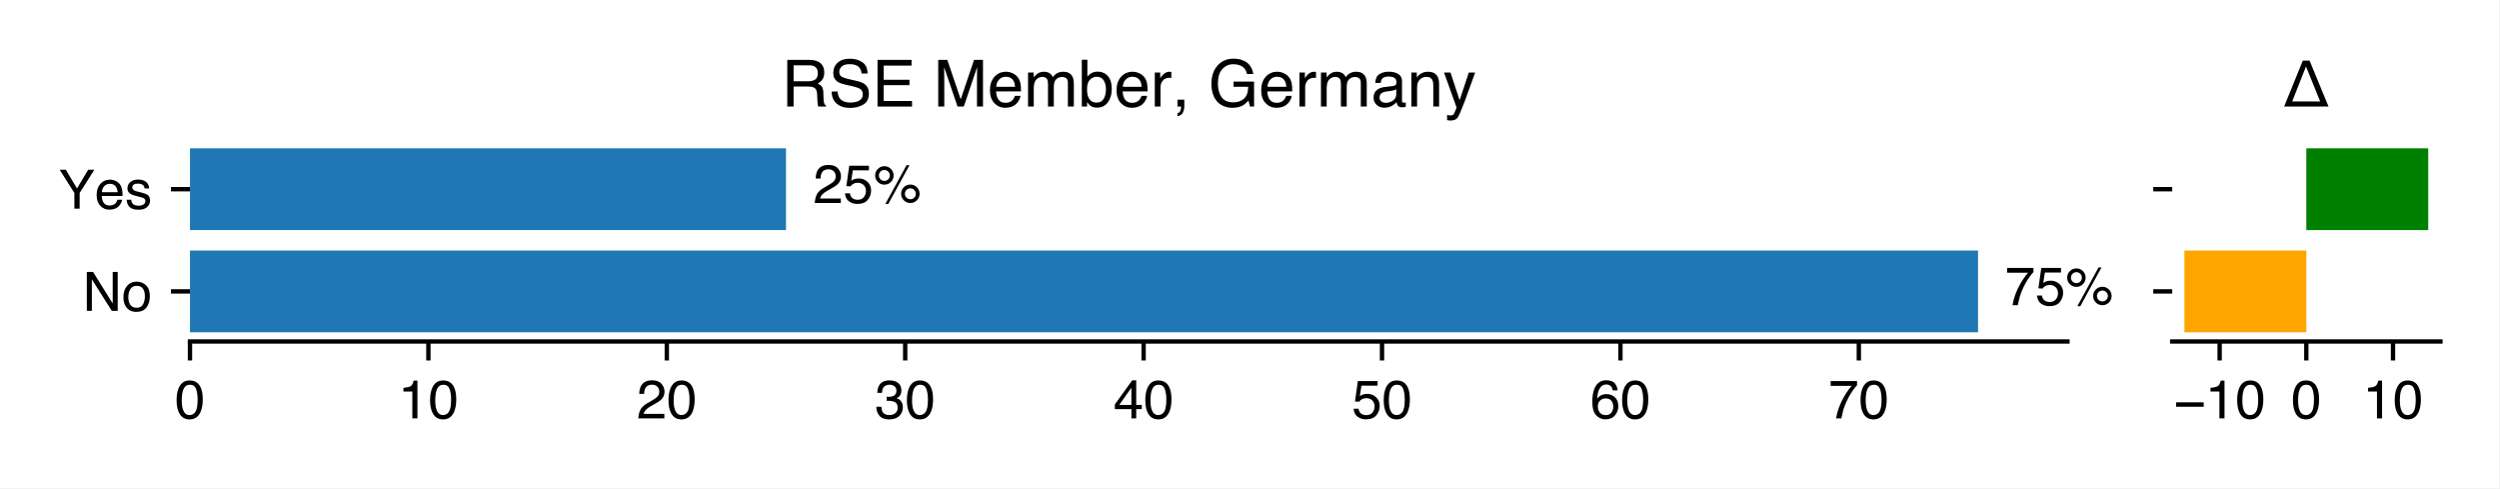
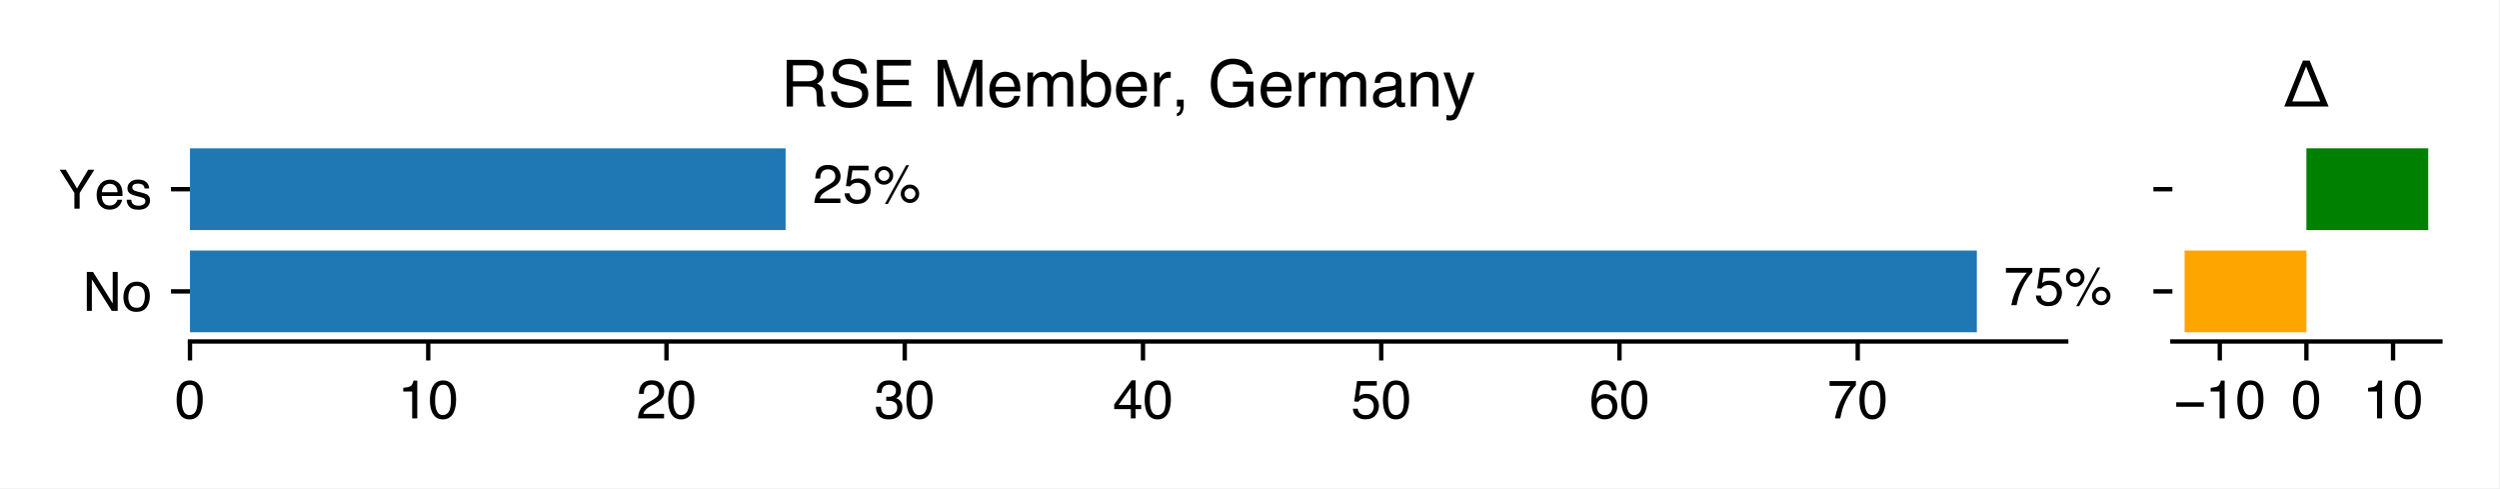
<svg xmlns="http://www.w3.org/2000/svg" xmlns:xlink="http://www.w3.org/1999/xlink" width="460.8pt" height="90pt" viewBox="0 0 460.8 90" version="1.1">
  <defs>
    <style type="text/css">*{stroke-linejoin: round; stroke-linecap: butt}</style>
  </defs>
  <g id="figure_1">
    <g id="patch_1">
      <path d="M 0 90  L 460.8 90  L 460.8 0  L 0 0  z " style="fill: #ffffff" />
    </g>
    <g id="axes_1">
      <g id="patch_2">
-         <path d="M 35.031 62.942  L 381.223 62.942  L 381.223 25.642  L 35.031 25.642  z " style="fill: #ffffff" />
+         <path d="M 35.031 62.942  L 380.995 62.942  L 380.995 25.642  L 35.031 25.642  z " style="fill: #ffffff" />
      </g>
      <g id="patch_3">
-         <path d="M 35.031 61.247  L 364.738 61.247  L 364.738 46.176  L 35.031 46.176  z " clip-path="url(#peffbb011fd)" style="fill: #1f77b4" />
+         <path d="M 35.031 61.247  L 364.521 61.247  L 364.521 46.176  L 35.031 46.176  z " clip-path="url(#p55cccc81d5)" style="fill: #1f77b4" />
      </g>
      <g id="patch_4">
-         <path d="M 35.031 42.409  L 144.933 42.409  L 144.933 27.338  L 35.031 27.338  z " clip-path="url(#peffbb011fd)" style="fill: #1f77b4" />
+         <path d="M 35.031 42.409  L 144.861 42.409  L 144.861 27.338  L 35.031 27.338  z " clip-path="url(#p55cccc81d5)" style="fill: #1f77b4" />
      </g>
      <g id="matplotlib.axis_1">
        <g id="xtick_1">
          <g id="line2d_1">
            <defs>
              <path id="m4c99cd72f3" d="M 0 0  L 0 3.5  " style="stroke: #000000; stroke-width: 0.8" />
            </defs>
            <g>
              <use xlink:href="#m4c99cd72f3" x="35.031" y="62.942" style="stroke: #000000; stroke-width: 0.8" />
            </g>
          </g>
          <g id="text_1">
            <g transform="translate(32.25078 77.11562)scale(0.1 -0.1)">
              <defs>
                <path id="Helvetica-30" d="M 1731 4475  Q 2600 4475 2988 3759  Q 3288 3206 3288 2244  Q 3288 1331 3016 734  Q 2622 -122 1728 -122  Q 922 -122 528 578  Q 200 1163 200 2147  Q 200 2909 397 3456  Q 766 4475 1731 4475  z M 1725 391  Q 2163 391 2422 778  Q 2681 1166 2681 2222  Q 2681 2984 2493 3476  Q 2306 3969 1766 3969  Q 1269 3969 1039 3501  Q 809 3034 809 2125  Q 809 1441 956 1025  Q 1181 391 1725 391  z " transform="scale(0.015625)" />
              </defs>
              <use xlink:href="#Helvetica-30" />
            </g>
          </g>
        </g>
        <g id="xtick_2">
          <g id="line2d_2">
            <g>
-               <use xlink:href="#m4c99cd72f3" x="78.992" y="62.942" style="stroke: #000000; stroke-width: 0.8" />
+               <use xlink:href="#m4c99cd72f3" x="78.963" y="62.942" style="stroke: #000000; stroke-width: 0.8" />
            </g>
          </g>
          <g id="text_2">
-             <g transform="translate(73.43115 77.11562)scale(0.1 -0.1)">
+             <g transform="translate(73.40223 77.11562)scale(0.1 -0.1)">
              <defs>
                <path id="Helvetica-31" d="M 613 3169  L 613 3600  Q 1222 3659 1462 3798  Q 1703 3938 1822 4456  L 2266 4456  L 2266 0  L 1666 0  L 1666 3169  L 613 3169  z " transform="scale(0.015625)" />
              </defs>
              <use xlink:href="#Helvetica-31" />
              <use xlink:href="#Helvetica-30" x="55.615" />
            </g>
          </g>
        </g>
        <g id="xtick_3">
          <g id="line2d_3">
            <g>
-               <use xlink:href="#m4c99cd72f3" x="122.953" y="62.942" style="stroke: #000000; stroke-width: 0.8" />
+               <use xlink:href="#m4c99cd72f3" x="122.895" y="62.942" style="stroke: #000000; stroke-width: 0.8" />
            </g>
          </g>
          <g id="text_3">
-             <g transform="translate(117.392 77.11562)scale(0.1 -0.1)">
+             <g transform="translate(117.3341 77.11562)scale(0.1 -0.1)">
              <defs>
                <path id="Helvetica-32" d="M 200 0  Q 231 578 439 1006  Q 647 1434 1250 1784  L 1850 2131  Q 2253 2366 2416 2531  Q 2672 2791 2672 3125  Q 2672 3516 2437 3745  Q 2203 3975 1813 3975  Q 1234 3975 1013 3538  Q 894 3303 881 2888  L 309 2888  Q 319 3472 525 3841  Q 891 4491 1816 4491  Q 2584 4491 2939 4075  Q 3294 3659 3294 3150  Q 3294 2613 2916 2231  Q 2697 2009 2131 1694  L 1703 1456  Q 1397 1288 1222 1134  Q 909 863 828 531  L 3272 531  L 3272 0  L 200 0  z " transform="scale(0.015625)" />
              </defs>
              <use xlink:href="#Helvetica-32" />
              <use xlink:href="#Helvetica-30" x="55.615" />
            </g>
          </g>
        </g>
        <g id="xtick_4">
          <g id="line2d_4">
            <g>
-               <use xlink:href="#m4c99cd72f3" x="166.914" y="62.942" style="stroke: #000000; stroke-width: 0.8" />
+               <use xlink:href="#m4c99cd72f3" x="166.827" y="62.942" style="stroke: #000000; stroke-width: 0.8" />
            </g>
          </g>
          <g id="text_4">
-             <g transform="translate(161.3528 77.11562)scale(0.1 -0.1)">
+             <g transform="translate(161.2661 77.11562)scale(0.1 -0.1)">
              <defs>
                <path id="Helvetica-33" d="M 1663 -122  Q 869 -122 511 314  Q 153 750 153 1375  L 741 1375  Q 778 941 903 744  Q 1122 391 1694 391  Q 2138 391 2406 628  Q 2675 866 2675 1241  Q 2675 1703 2392 1887  Q 2109 2072 1606 2072  Q 1550 2072 1492 2070  Q 1434 2069 1375 2066  L 1375 2563  Q 1463 2553 1522 2550  Q 1581 2547 1650 2547  Q 1966 2547 2169 2647  Q 2525 2822 2525 3272  Q 2525 3606 2287 3787  Q 2050 3969 1734 3969  Q 1172 3969 956 3594  Q 838 3388 822 3006  L 266 3006  Q 266 3506 466 3856  Q 809 4481 1675 4481  Q 2359 4481 2734 4176  Q 3109 3872 3109 3294  Q 3109 2881 2888 2625  Q 2750 2466 2531 2375  Q 2884 2278 3082 2001  Q 3281 1725 3281 1325  Q 3281 684 2859 281  Q 2438 -122 1663 -122  z " transform="scale(0.015625)" />
              </defs>
              <use xlink:href="#Helvetica-33" />
              <use xlink:href="#Helvetica-30" x="55.615" />
            </g>
          </g>
        </g>
        <g id="xtick_5">
          <g id="line2d_5">
            <g>
-               <use xlink:href="#m4c99cd72f3" x="210.875" y="62.942" style="stroke: #000000; stroke-width: 0.8" />
+               <use xlink:href="#m4c99cd72f3" x="210.759" y="62.942" style="stroke: #000000; stroke-width: 0.8" />
            </g>
          </g>
          <g id="text_5">
-             <g transform="translate(205.3137 77.11562)scale(0.1 -0.1)">
+             <g transform="translate(205.198 77.11562)scale(0.1 -0.1)">
              <defs>
                <path id="Helvetica-34" d="M 2116 1584  L 2116 3613  L 681 1584  L 2116 1584  z M 2125 0  L 2125 1094  L 163 1094  L 163 1644  L 2213 4488  L 2688 4488  L 2688 1584  L 3347 1584  L 3347 1094  L 2688 1094  L 2688 0  L 2125 0  z " transform="scale(0.015625)" />
              </defs>
              <use xlink:href="#Helvetica-34" />
              <use xlink:href="#Helvetica-30" x="55.615" />
            </g>
          </g>
        </g>
        <g id="xtick_6">
          <g id="line2d_6">
            <g>
-               <use xlink:href="#m4c99cd72f3" x="254.835" y="62.942" style="stroke: #000000; stroke-width: 0.8" />
+               <use xlink:href="#m4c99cd72f3" x="254.691" y="62.942" style="stroke: #000000; stroke-width: 0.8" />
            </g>
          </g>
          <g id="text_6">
-             <g transform="translate(249.2745 77.11562)scale(0.1 -0.1)">
+             <g transform="translate(249.1299 77.11562)scale(0.1 -0.1)">
              <defs>
                <path id="Helvetica-35" d="M 791 1141  Q 847 659 1238 475  Q 1438 381 1700 381  Q 2200 381 2440 700  Q 2681 1019 2681 1406  Q 2681 1875 2395 2131  Q 2109 2388 1709 2388  Q 1419 2388 1211 2275  Q 1003 2163 856 1963  L 369 1991  L 709 4400  L 3034 4400  L 3034 3856  L 1131 3856  L 941 2613  Q 1097 2731 1238 2791  Q 1488 2894 1816 2894  Q 2431 2894 2859 2497  Q 3288 2100 3288 1491  Q 3288 856 2895 371  Q 2503 -113 1644 -113  Q 1097 -113 676 195  Q 256 503 206 1141  L 791 1141  z " transform="scale(0.015625)" />
              </defs>
              <use xlink:href="#Helvetica-35" />
              <use xlink:href="#Helvetica-30" x="55.615" />
            </g>
          </g>
        </g>
        <g id="xtick_7">
          <g id="line2d_7">
            <g>
-               <use xlink:href="#m4c99cd72f3" x="298.796" y="62.942" style="stroke: #000000; stroke-width: 0.8" />
+               <use xlink:href="#m4c99cd72f3" x="298.623" y="62.942" style="stroke: #000000; stroke-width: 0.8" />
            </g>
          </g>
          <g id="text_7">
-             <g transform="translate(293.2354 77.11562)scale(0.1 -0.1)">
+             <g transform="translate(293.0618 77.11562)scale(0.1 -0.1)">
              <defs>
                <path id="Helvetica-36" d="M 1872 4494  Q 2622 4494 2917 4105  Q 3213 3716 3213 3303  L 2656 3303  Q 2606 3569 2497 3719  Q 2294 4000 1881 4000  Q 1409 4000 1131 3564  Q 853 3128 822 2316  Q 1016 2600 1309 2741  Q 1578 2866 1909 2866  Q 2472 2866 2890 2506  Q 3309 2147 3309 1434  Q 3309 825 2912 354  Q 2516 -116 1781 -116  Q 1153 -116 697 361  Q 241 838 241 1966  Q 241 2800 444 3381  Q 834 4494 1872 4494  z M 1831 384  Q 2275 384 2495 682  Q 2716 981 2716 1388  Q 2716 1731 2519 2042  Q 2322 2353 1803 2353  Q 1441 2353 1167 2112  Q 894 1872 894 1388  Q 894 963 1142 673  Q 1391 384 1831 384  z " transform="scale(0.015625)" />
              </defs>
              <use xlink:href="#Helvetica-36" />
              <use xlink:href="#Helvetica-30" x="55.615" />
            </g>
          </g>
        </g>
        <g id="xtick_8">
          <g id="line2d_8">
            <g>
-               <use xlink:href="#m4c99cd72f3" x="342.757" y="62.942" style="stroke: #000000; stroke-width: 0.8" />
+               <use xlink:href="#m4c99cd72f3" x="342.555" y="62.942" style="stroke: #000000; stroke-width: 0.8" />
            </g>
          </g>
          <g id="text_8">
-             <g transform="translate(337.1962 77.11562)scale(0.1 -0.1)">
+             <g transform="translate(336.9937 77.11562)scale(0.1 -0.1)">
              <defs>
                <path id="Helvetica-37" d="M 3347 4400  L 3347 3909  Q 3131 3700 2773 3181  Q 2416 2663 2141 2063  Q 1869 1478 1728 997  Q 1638 688 1494 0  L 872 0  Q 1084 1281 1809 2550  Q 2238 3294 2709 3834  L 234 3834  L 234 4400  L 3347 4400  z " transform="scale(0.015625)" />
              </defs>
              <use xlink:href="#Helvetica-37" />
              <use xlink:href="#Helvetica-30" x="55.615" />
            </g>
          </g>
        </g>
      </g>
      <g id="matplotlib.axis_2">
        <g id="ytick_1">
          <g id="line2d_9">
            <defs>
              <path id="m8e343aef83" d="M 0 0  L -3.5 0  " style="stroke: #000000; stroke-width: 0.8" />
            </defs>
            <g>
              <use xlink:href="#m8e343aef83" x="35.031" y="53.711" style="stroke: #000000; stroke-width: 0.8" />
            </g>
          </g>
          <g id="text_9">
            <g transform="translate(15.24844 57.29818)scale(0.1 -0.1)">
              <defs>
                <path id="Helvetica-4e" d="M 488 4591  L 1222 4591  L 3541 872  L 3541 4591  L 4131 4591  L 4131 0  L 3434 0  L 1081 3716  L 1081 0  L 488 0  L 488 4591  z M 2269 4591  L 2269 4591  z " transform="scale(0.015625)" />
                <path id="Helvetica-6f" d="M 1741 363  Q 2300 363 2508 786  Q 2716 1209 2716 1728  Q 2716 2197 2566 2491  Q 2328 2953 1747 2953  Q 1231 2953 997 2559  Q 763 2166 763 1609  Q 763 1075 997 719  Q 1231 363 1741 363  z M 1763 3444  Q 2409 3444 2856 3012  Q 3303 2581 3303 1744  Q 3303 934 2909 406  Q 2516 -122 1688 -122  Q 997 -122 590 345  Q 184 813 184 1600  Q 184 2444 612 2944  Q 1041 3444 1763 3444  z M 1744 3428  L 1744 3428  z " transform="scale(0.015625)" />
              </defs>
              <use xlink:href="#Helvetica-4e" />
              <use xlink:href="#Helvetica-6f" x="72.217" />
            </g>
          </g>
        </g>
        <g id="ytick_2">
          <g id="line2d_10">
            <g>
              <use xlink:href="#m8e343aef83" x="35.031" y="34.873" style="stroke: #000000; stroke-width: 0.8" />
            </g>
          </g>
          <g id="text_10">
            <g transform="translate(10.8 38.45995)scale(0.1 -0.1)">
              <defs>
                <path id="Helvetica-59" d="M 131 4591  L 856 4591  L 2175 2384  L 3494 4591  L 4222 4591  L 2488 1850  L 2488 0  L 1866 0  L 1866 1850  L 131 4591  z M 2184 4591  L 2184 4591  z " transform="scale(0.015625)" />
                <path id="Helvetica-65" d="M 1806 3422  Q 2163 3422 2497 3255  Q 2831 3088 3006 2822  Q 3175 2569 3231 2231  Q 3281 2000 3281 1494  L 828 1494  Q 844 984 1069 676  Q 1294 369 1766 369  Q 2206 369 2469 659  Q 2619 828 2681 1050  L 3234 1050  Q 3213 866 3089 639  Q 2966 413 2813 269  Q 2556 19 2178 -69  Q 1975 -119 1719 -119  Q 1094 -119 659 336  Q 225 791 225 1609  Q 225 2416 662 2919  Q 1100 3422 1806 3422  z M 2703 1941  Q 2669 2306 2544 2525  Q 2313 2931 1772 2931  Q 1384 2931 1121 2651  Q 859 2372 844 1941  L 2703 1941  z M 1753 3428  L 1753 3428  z " transform="scale(0.015625)" />
                <path id="Helvetica-73" d="M 747 1050  Q 772 769 888 619  Q 1100 347 1625 347  Q 1938 347 2175 483  Q 2413 619 2413 903  Q 2413 1119 2222 1231  Q 2100 1300 1741 1391  L 1294 1503  Q 866 1609 663 1741  Q 300 1969 300 2372  Q 300 2847 642 3140  Q 984 3434 1563 3434  Q 2319 3434 2653 2991  Q 2863 2709 2856 2384  L 2325 2384  Q 2309 2575 2191 2731  Q 1997 2953 1519 2953  Q 1200 2953 1036 2831  Q 872 2709 872 2509  Q 872 2291 1088 2159  Q 1213 2081 1456 2022  L 1828 1931  Q 2434 1784 2641 1647  Q 2969 1431 2969 969  Q 2969 522 2630 197  Q 2291 -128 1597 -128  Q 850 -128 539 211  Q 228 550 206 1050  L 747 1050  z M 1578 3428  L 1578 3428  z " transform="scale(0.015625)" />
              </defs>
              <use xlink:href="#Helvetica-59" />
              <use xlink:href="#Helvetica-65" x="66.699" />
              <use xlink:href="#Helvetica-73" x="122.314" />
            </g>
          </g>
        </g>
      </g>
      <g id="patch_5">
-         <path d="M 35.031 62.942  L 381.223 62.942  " style="fill: none; stroke: #000000; stroke-width: 0.8; stroke-linejoin: miter; stroke-linecap: square" />
+         <path d="M 35.031 62.942  L 380.995 62.942  " style="fill: none; stroke: #000000; stroke-width: 0.8; stroke-linejoin: miter; stroke-linecap: square" />
      </g>
      <g id="text_11">
-         <g transform="translate(369.7305 56.25599)scale(0.1 -0.1)">
+         <g transform="translate(369.5136 56.25599)scale(0.1 -0.1)">
          <defs>
            <path id="Helvetica-25" d="M 4363 2175  Q 4813 2175 5131 1856  Q 5450 1538 5450 1088  Q 5450 638 5131 319  Q 4813 0 4363 0  Q 3909 0 3590 319  Q 3272 638 3272 1088  Q 3272 1538 3590 1856  Q 3909 2175 4363 2175  z M 3909 4456  L 4256 4456  L 1753 -119  L 1406 -119  L 3909 4456  z M 1294 2606  Q 1563 2606 1752 2795  Q 1941 2984 1941 3250  Q 1941 3516 1752 3705  Q 1563 3894 1294 3894  Q 1028 3894 839 3706  Q 650 3519 650 3250  Q 650 2984 839 2795  Q 1028 2606 1294 2606  z M 1294 4341  Q 1747 4341 2065 4020  Q 2384 3700 2384 3250  Q 2384 2800 2065 2481  Q 1747 2163 1294 2163  Q 844 2163 525 2481  Q 206 2800 206 3250  Q 206 3700 525 4020  Q 844 4341 1294 4341  z M 4363 444  Q 4628 444 4817 633  Q 5006 822 5006 1088  Q 5006 1353 4817 1542  Q 4628 1731 4363 1731  Q 4094 1731 3905 1542  Q 3716 1353 3716 1088  Q 3716 822 3905 633  Q 4094 444 4363 444  z " transform="scale(0.015625)" />
          </defs>
          <use xlink:href="#Helvetica-37" />
          <use xlink:href="#Helvetica-35" x="55.615" />
          <use xlink:href="#Helvetica-25" x="111.23" />
        </g>
      </g>
      <g id="text_12">
-         <g transform="translate(149.9263 37.41776)scale(0.1 -0.1)">
+         <g transform="translate(149.854 37.41776)scale(0.1 -0.1)">
          <use xlink:href="#Helvetica-32" />
          <use xlink:href="#Helvetica-35" x="55.615" />
          <use xlink:href="#Helvetica-25" x="111.23" />
        </g>
      </g>
      <g id="text_13">
-         <g transform="translate(144.1136 19.6425)scale(0.12 -0.12)">
+         <g transform="translate(143.9997 19.6425)scale(0.12 -0.12)">
          <defs>
            <path id="Helvetica-52" d="M 2622 2488  Q 3059 2488 3314 2663  Q 3569 2838 3569 3294  Q 3569 3784 3213 3963  Q 3022 4056 2703 4056  L 1184 4056  L 1184 2488  L 2622 2488  z M 563 4591  L 2688 4591  Q 3213 4591 3553 4438  Q 4200 4144 4200 3353  Q 4200 2941 4029 2678  Q 3859 2416 3553 2256  Q 3822 2147 3958 1969  Q 4094 1791 4109 1391  L 4131 775  Q 4141 513 4175 384  Q 4231 166 4375 103  L 4375 0  L 3613 0  Q 3581 59 3562 153  Q 3544 247 3531 516  L 3494 1281  Q 3472 1731 3159 1884  Q 2981 1969 2600 1969  L 1184 1969  L 1184 0  L 563 0  L 563 4591  z " transform="scale(0.015625)" />
            <path id="Helvetica-53" d="M 894 1481  Q 916 1091 1078 847  Q 1388 391 2169 391  Q 2519 391 2806 491  Q 3363 684 3363 1184  Q 3363 1559 3128 1719  Q 2891 1875 2384 1991  L 1763 2131  Q 1153 2269 900 2434  Q 463 2722 463 3294  Q 463 3913 891 4309  Q 1319 4706 2103 4706  Q 2825 4706 3329 4357  Q 3834 4009 3834 3244  L 3250 3244  Q 3203 3613 3050 3809  Q 2766 4169 2084 4169  Q 1534 4169 1293 3937  Q 1053 3706 1053 3400  Q 1053 3063 1334 2906  Q 1519 2806 2169 2656  L 2813 2509  Q 3278 2403 3531 2219  Q 3969 1897 3969 1284  Q 3969 522 3414 194  Q 2859 -134 2125 -134  Q 1269 -134 784 303  Q 300 738 309 1481  L 894 1481  z M 2150 4716  L 2150 4716  z " transform="scale(0.015625)" />
            <path id="Helvetica-45" d="M 547 4591  L 3894 4591  L 3894 4028  L 1153 4028  L 1153 2634  L 3688 2634  L 3688 2103  L 1153 2103  L 1153 547  L 3941 547  L 3941 0  L 547 0  L 547 4591  z M 2244 4591  L 2244 4591  z " transform="scale(0.015625)" />
            <path id="Helvetica-20" transform="scale(0.015625)" />
            <path id="Helvetica-4d" d="M 472 4591  L 1363 4591  L 2681 709  L 3991 4591  L 4872 4591  L 4872 0  L 4281 0  L 4281 2709  Q 4281 2850 4287 3175  Q 4294 3500 4294 3872  L 2984 0  L 2369 0  L 1050 3872  L 1050 3731  Q 1050 3563 1058 3217  Q 1066 2872 1066 2709  L 1066 0  L 472 0  L 472 4591  z " transform="scale(0.015625)" />
            <path id="Helvetica-6d" d="M 413 3347  L 969 3347  L 969 2872  Q 1169 3119 1331 3231  Q 1609 3422 1963 3422  Q 2363 3422 2606 3225  Q 2744 3113 2856 2894  Q 3044 3163 3297 3292  Q 3550 3422 3866 3422  Q 4541 3422 4784 2934  Q 4916 2672 4916 2228  L 4916 0  L 4331 0  L 4331 2325  Q 4331 2659 4164 2784  Q 3997 2909 3756 2909  Q 3425 2909 3186 2687  Q 2947 2466 2947 1947  L 2947 0  L 2375 0  L 2375 2184  Q 2375 2525 2294 2681  Q 2166 2916 1816 2916  Q 1497 2916 1236 2669  Q 975 2422 975 1775  L 975 0  L 413 0  L 413 3347  z " transform="scale(0.015625)" />
            <path id="Helvetica-62" d="M 369 4606  L 916 4606  L 916 2941  Q 1100 3181 1356 3307  Q 1613 3434 1913 3434  Q 2538 3434 2927 3004  Q 3316 2575 3316 1738  Q 3316 944 2931 419  Q 2547 -106 1866 -106  Q 1484 -106 1222 78  Q 1066 188 888 428  L 888 0  L 369 0  L 369 4606  z M 1831 391  Q 2288 391 2514 753  Q 2741 1116 2741 1709  Q 2741 2238 2514 2584  Q 2288 2931 1847 2931  Q 1463 2931 1173 2647  Q 884 2363 884 1709  Q 884 1238 1003 944  Q 1225 391 1831 391  z " transform="scale(0.015625)" />
            <path id="Helvetica-72" d="M 428 3347  L 963 3347  L 963 2769  Q 1028 2938 1284 3180  Q 1541 3422 1875 3422  Q 1891 3422 1928 3419  Q 1966 3416 2056 3406  L 2056 2813  Q 2006 2822 1964 2825  Q 1922 2828 1872 2828  Q 1447 2828 1219 2554  Q 991 2281 991 1925  L 991 0  L 428 0  L 428 3347  z " transform="scale(0.015625)" />
            <path id="Helvetica-2c" d="M 531 -653  Q 747 -616 834 -350  Q 881 -209 881 -78  Q 881 -56 879 -39  Q 878 -22 872 0  L 531 0  L 531 681  L 1200 681  L 1200 50  Q 1200 -322 1050 -603  Q 900 -884 531 -950  L 531 -653  z " transform="scale(0.015625)" />
            <path id="Helvetica-47" d="M 2472 4709  Q 3119 4709 3591 4459  Q 4275 4100 4428 3200  L 3813 3200  Q 3700 3703 3347 3933  Q 2994 4163 2456 4163  Q 1819 4163 1383 3684  Q 947 3206 947 2259  Q 947 1441 1306 927  Q 1666 413 2478 413  Q 3100 413 3508 773  Q 3916 1134 3925 1941  L 2488 1941  L 2488 2456  L 4503 2456  L 4503 0  L 4103 0  L 3953 591  Q 3638 244 3394 109  Q 2984 -122 2353 -122  Q 1538 -122 950 406  Q 309 1069 309 2225  Q 309 3378 934 4059  Q 1528 4709 2472 4709  z M 2369 4716  L 2369 4716  z " transform="scale(0.015625)" />
            <path id="Helvetica-61" d="M 844 891  Q 844 647 1022 506  Q 1200 366 1444 366  Q 1741 366 2019 503  Q 2488 731 2488 1250  L 2488 1703  Q 2384 1638 2221 1594  Q 2059 1550 1903 1531  L 1563 1488  Q 1256 1447 1103 1359  Q 844 1213 844 891  z M 2206 2028  Q 2400 2053 2466 2191  Q 2503 2266 2503 2406  Q 2503 2694 2298 2823  Q 2094 2953 1713 2953  Q 1272 2953 1088 2716  Q 984 2584 953 2325  L 428 2325  Q 444 2944 830 3186  Q 1216 3428 1725 3428  Q 2316 3428 2684 3203  Q 3050 2978 3050 2503  L 3050 575  Q 3050 488 3086 434  Q 3122 381 3238 381  Q 3275 381 3322 386  Q 3369 391 3422 400  L 3422 -16  Q 3291 -53 3222 -62  Q 3153 -72 3034 -72  Q 2744 -72 2613 134  Q 2544 244 2516 444  Q 2344 219 2022 53  Q 1700 -113 1313 -113  Q 847 -113 551 170  Q 256 453 256 878  Q 256 1344 547 1600  Q 838 1856 1309 1916  L 2206 2028  z M 1741 3428  L 1741 3428  z " transform="scale(0.015625)" />
            <path id="Helvetica-6e" d="M 413 3347  L 947 3347  L 947 2872  Q 1184 3166 1450 3294  Q 1716 3422 2041 3422  Q 2753 3422 3003 2925  Q 3141 2653 3141 2147  L 3141 0  L 2569 0  L 2569 2109  Q 2569 2416 2478 2603  Q 2328 2916 1934 2916  Q 1734 2916 1606 2875  Q 1375 2806 1200 2600  Q 1059 2434 1017 2257  Q 975 2081 975 1753  L 975 0  L 413 0  L 413 3347  z M 1734 3428  L 1734 3428  z " transform="scale(0.015625)" />
            <path id="Helvetica-79" d="M 2503 3347  L 3125 3347  Q 3006 3025 2597 1878  Q 2291 1016 2084 472  Q 1597 -809 1397 -1090  Q 1197 -1372 709 -1372  Q 591 -1372 527 -1362  Q 463 -1353 369 -1328  L 369 -816  Q 516 -856 581 -865  Q 647 -875 697 -875  Q 853 -875 926 -823  Q 1000 -772 1050 -697  Q 1066 -672 1162 -440  Q 1259 -209 1303 -97  L 66 3347  L 703 3347  L 1600 622  L 2503 3347  z M 1597 3428  L 1597 3428  z " transform="scale(0.015625)" />
          </defs>
          <use xlink:href="#Helvetica-52" />
          <use xlink:href="#Helvetica-53" x="72.217" />
          <use xlink:href="#Helvetica-45" x="138.916" />
          <use xlink:href="#Helvetica-20" x="205.615" />
          <use xlink:href="#Helvetica-4d" x="233.398" />
          <use xlink:href="#Helvetica-65" x="316.699" />
          <use xlink:href="#Helvetica-6d" x="372.314" />
          <use xlink:href="#Helvetica-62" x="455.615" />
          <use xlink:href="#Helvetica-65" x="511.23" />
          <use xlink:href="#Helvetica-72" x="566.846" />
          <use xlink:href="#Helvetica-2c" x="600.146" />
          <use xlink:href="#Helvetica-20" x="627.93" />
          <use xlink:href="#Helvetica-47" x="655.713" />
          <use xlink:href="#Helvetica-65" x="733.496" />
          <use xlink:href="#Helvetica-72" x="789.111" />
          <use xlink:href="#Helvetica-6d" x="822.412" />
          <use xlink:href="#Helvetica-61" x="905.713" />
          <use xlink:href="#Helvetica-6e" x="961.328" />
          <use xlink:href="#Helvetica-79" x="1016.943" />
        </g>
      </g>
    </g>
    <g id="axes_2">
      <g id="patch_6">
-         <path d="M 400.544 62.942  L 450 62.942  L 450 25.642  L 400.544 25.642  z " style="fill: #ffffff" />
+         <path d="M 400.577 62.942  L 450 62.942  L 450 25.642  L 400.577 25.642  z " style="fill: #ffffff" />
      </g>
      <g id="patch_7">
-         <path d="M 425.272 61.247  L 402.792 61.247  L 402.792 46.176  L 425.272 46.176  z " clip-path="url(#p57818a8463)" style="fill: #ffa500" />
+         <path d="M 425.288 61.247  L 402.823 61.247  L 402.823 46.176  L 425.288 46.176  z " clip-path="url(#p110129af8e)" style="fill: #ffa500" />
      </g>
      <g id="patch_8">
-         <path d="M 425.272 42.409  L 447.752 42.409  L 447.752 27.338  L 425.272 27.338  z " clip-path="url(#p57818a8463)" style="fill: #008000" />
+         <path d="M 425.288 42.409  L 447.753 42.409  L 447.753 27.338  L 425.288 27.338  z " clip-path="url(#p110129af8e)" style="fill: #008000" />
      </g>
      <g id="matplotlib.axis_3">
        <g id="xtick_9">
          <g id="line2d_11">
            <g>
-               <use xlink:href="#m4c99cd72f3" x="409.286" y="62.942" style="stroke: #000000; stroke-width: 0.8" />
+               <use xlink:href="#m4c99cd72f3" x="409.313" y="62.942" style="stroke: #000000; stroke-width: 0.8" />
            </g>
          </g>
          <g id="text_14">
-             <g transform="translate(400.805 77.11562)scale(0.1 -0.1)">
+             <g transform="translate(400.8318 77.11562)scale(0.1 -0.1)">
              <defs>
                <path id="Helvetica-2212" d="M 3547 1894  L 3547 1369  L 288 1369  L 288 1894  L 3547 1894  z " transform="scale(0.015625)" />
              </defs>
              <use xlink:href="#Helvetica-2212" />
              <use xlink:href="#Helvetica-31" x="58.398" />
              <use xlink:href="#Helvetica-30" x="114.014" />
            </g>
          </g>
        </g>
        <g id="xtick_10">
          <g id="line2d_12">
            <g>
-               <use xlink:href="#m4c99cd72f3" x="425.272" y="62.942" style="stroke: #000000; stroke-width: 0.8" />
+               <use xlink:href="#m4c99cd72f3" x="425.288" y="62.942" style="stroke: #000000; stroke-width: 0.8" />
            </g>
          </g>
          <g id="text_15">
-             <g transform="translate(422.4916 77.11562)scale(0.1 -0.1)">
+             <g transform="translate(422.5078 77.11562)scale(0.1 -0.1)">
              <use xlink:href="#Helvetica-30" />
            </g>
          </g>
        </g>
        <g id="xtick_11">
          <g id="line2d_13">
            <g>
-               <use xlink:href="#m4c99cd72f3" x="441.258" y="62.942" style="stroke: #000000; stroke-width: 0.8" />
+               <use xlink:href="#m4c99cd72f3" x="441.264" y="62.942" style="stroke: #000000; stroke-width: 0.8" />
            </g>
          </g>
          <g id="text_16">
-             <g transform="translate(435.6968 77.11562)scale(0.1 -0.1)">
+             <g transform="translate(435.7026 77.11562)scale(0.1 -0.1)">
              <use xlink:href="#Helvetica-31" />
              <use xlink:href="#Helvetica-30" x="55.615" />
            </g>
          </g>
        </g>
      </g>
      <g id="matplotlib.axis_4">
        <g id="ytick_3">
          <g id="line2d_14">
            <g>
-               <use xlink:href="#m8e343aef83" x="400.544" y="53.711" style="stroke: #000000; stroke-width: 0.8" />
+               <use xlink:href="#m8e343aef83" x="400.577" y="53.711" style="stroke: #000000; stroke-width: 0.8" />
            </g>
          </g>
        </g>
        <g id="ytick_4">
          <g id="line2d_15">
            <g>
-               <use xlink:href="#m8e343aef83" x="400.544" y="34.873" style="stroke: #000000; stroke-width: 0.8" />
+               <use xlink:href="#m8e343aef83" x="400.577" y="34.873" style="stroke: #000000; stroke-width: 0.8" />
            </g>
          </g>
        </g>
      </g>
      <g id="patch_9">
-         <path d="M 400.544 62.942  L 450 62.942  " style="fill: none; stroke: #000000; stroke-width: 0.8; stroke-linejoin: miter; stroke-linecap: square" />
+         <path d="M 400.577 62.942  L 450 62.942  " style="fill: none; stroke: #000000; stroke-width: 0.8; stroke-linejoin: miter; stroke-linecap: square" />
      </g>
      <g id="text_17">
-         <g transform="translate(420.9389 19.6425)scale(0.12 -0.12)">
+         <g transform="translate(420.9552 19.6425)scale(0.12 -0.12)">
          <defs>
            <path id="Helvetica-394" d="M 922 500  L 3672 500  L 2278 3941  L 922 500  z M 1966 4519  L 2631 4519  L 4494 0  L 128 0  L 1966 4519  z " transform="scale(0.015625)" />
          </defs>
          <use xlink:href="#Helvetica-394" />
        </g>
      </g>
    </g>
  </g>
  <defs>
-     <clipPath id="peffbb011fd">
-       <rect x="35.031" y="25.642" width="346.192" height="37.3" />
+     <clipPath id="p55cccc81d5">
+       <rect x="35.031" y="25.642" width="345.964" height="37.3" />
    </clipPath>
-     <clipPath id="p57818a8463">
-       <rect x="400.544" y="25.642" width="49.456" height="37.3" />
+     <clipPath id="p110129af8e">
+       <rect x="400.577" y="25.642" width="49.423" height="37.3" />
    </clipPath>
  </defs>
</svg>
